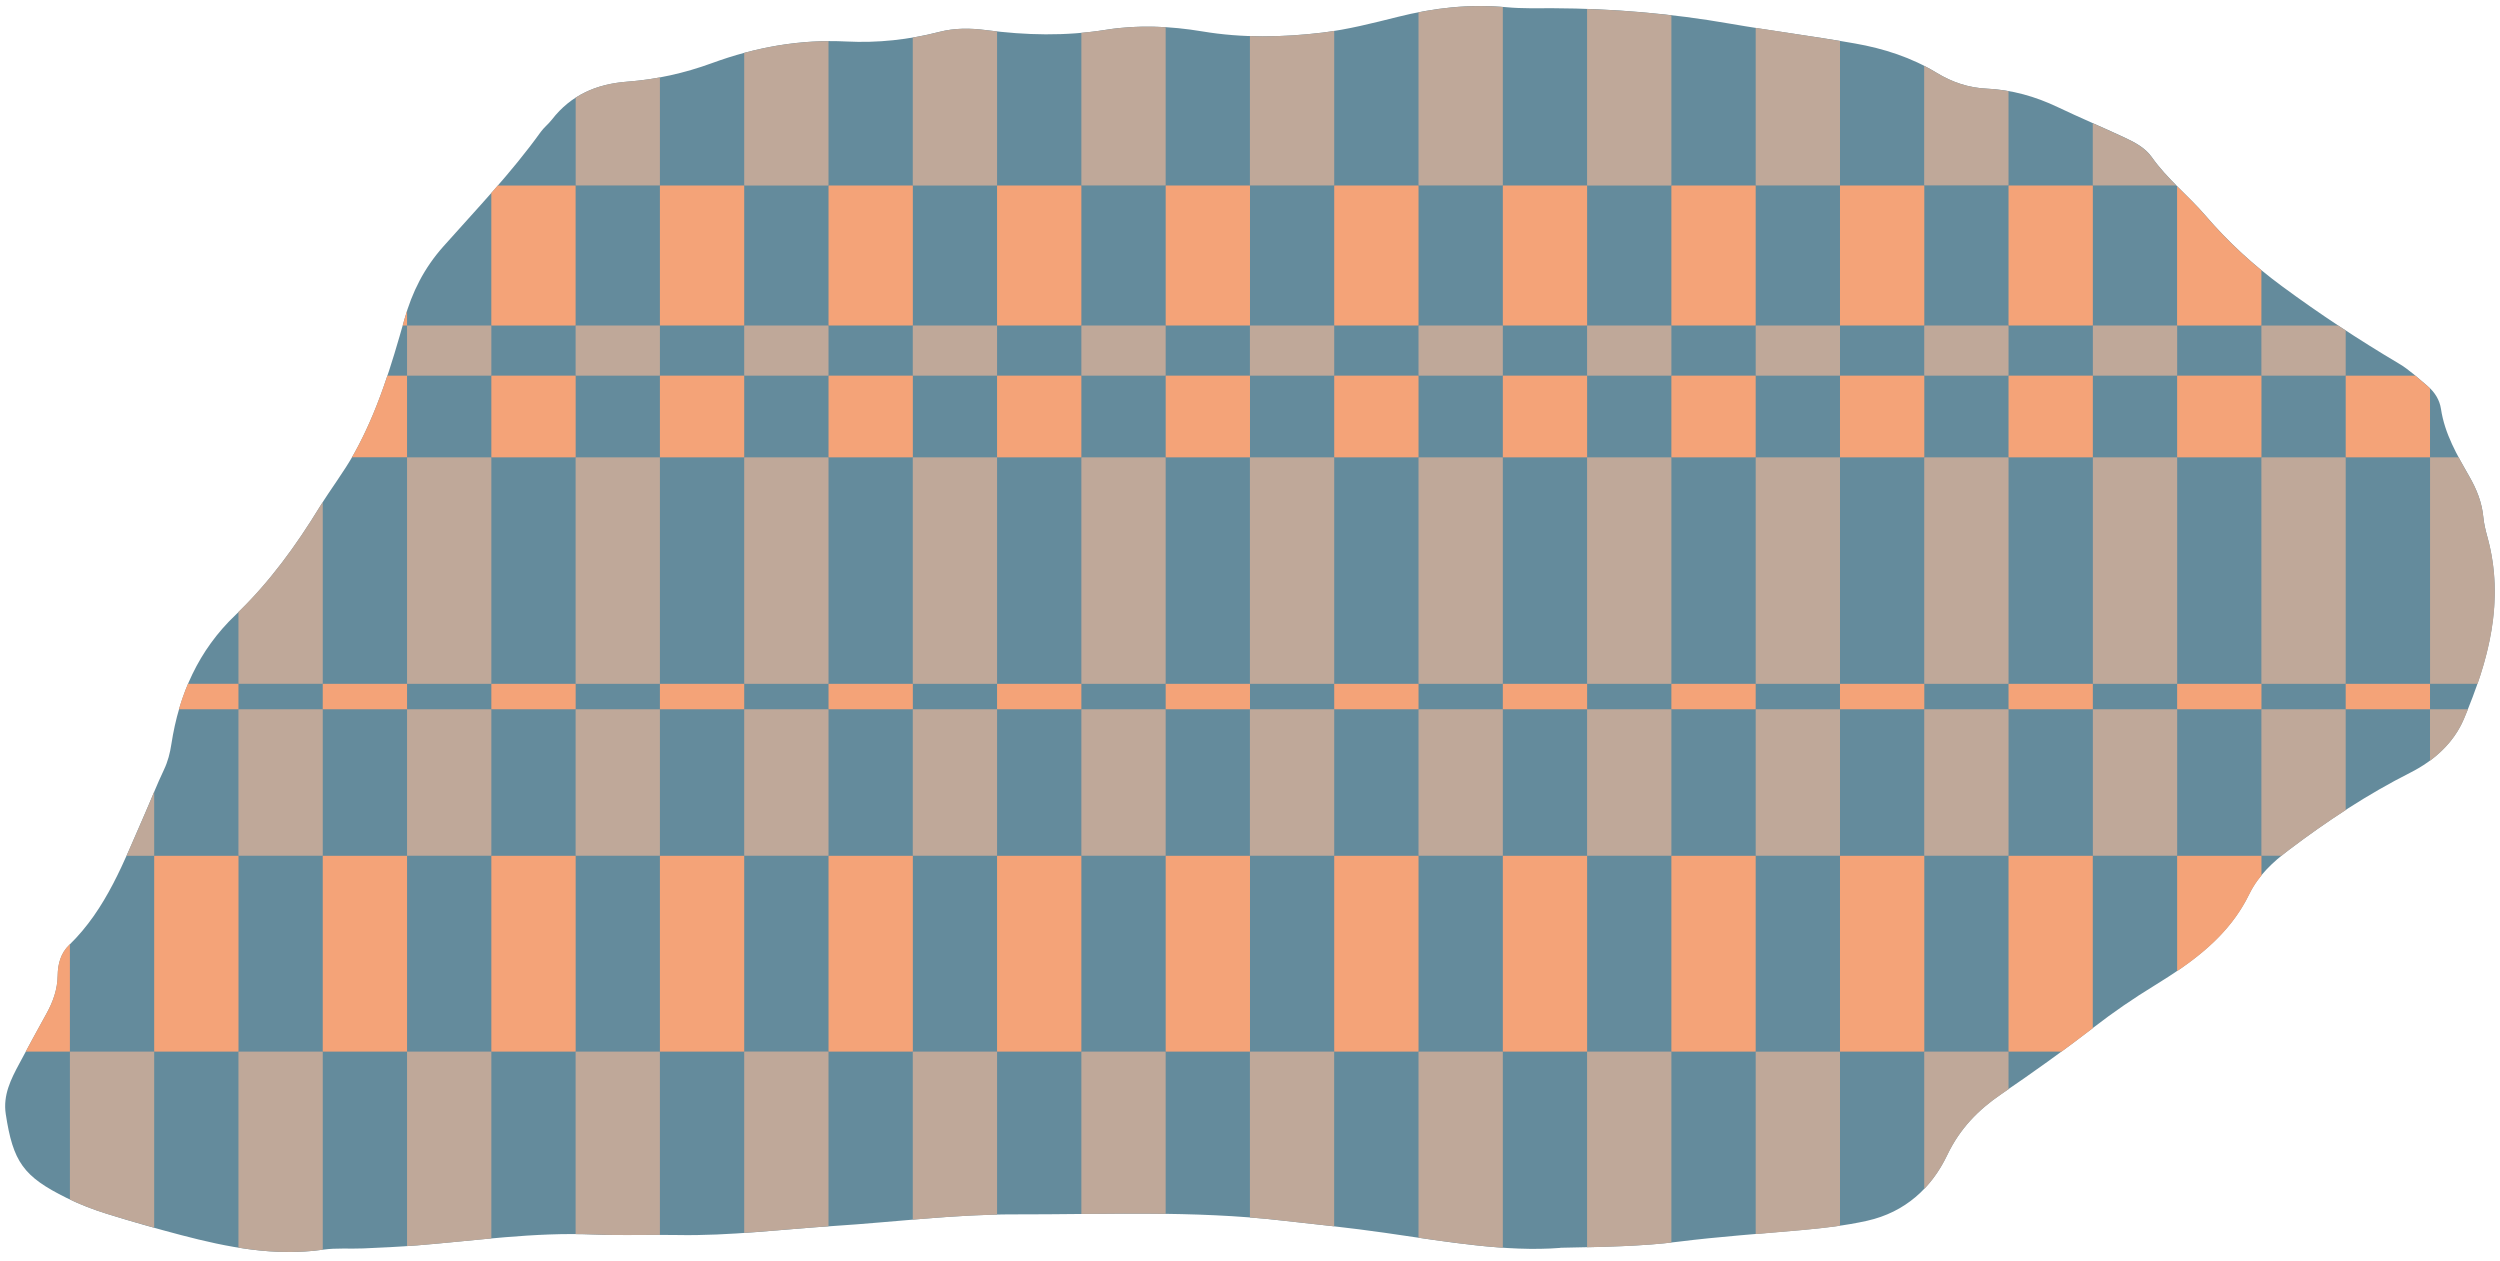
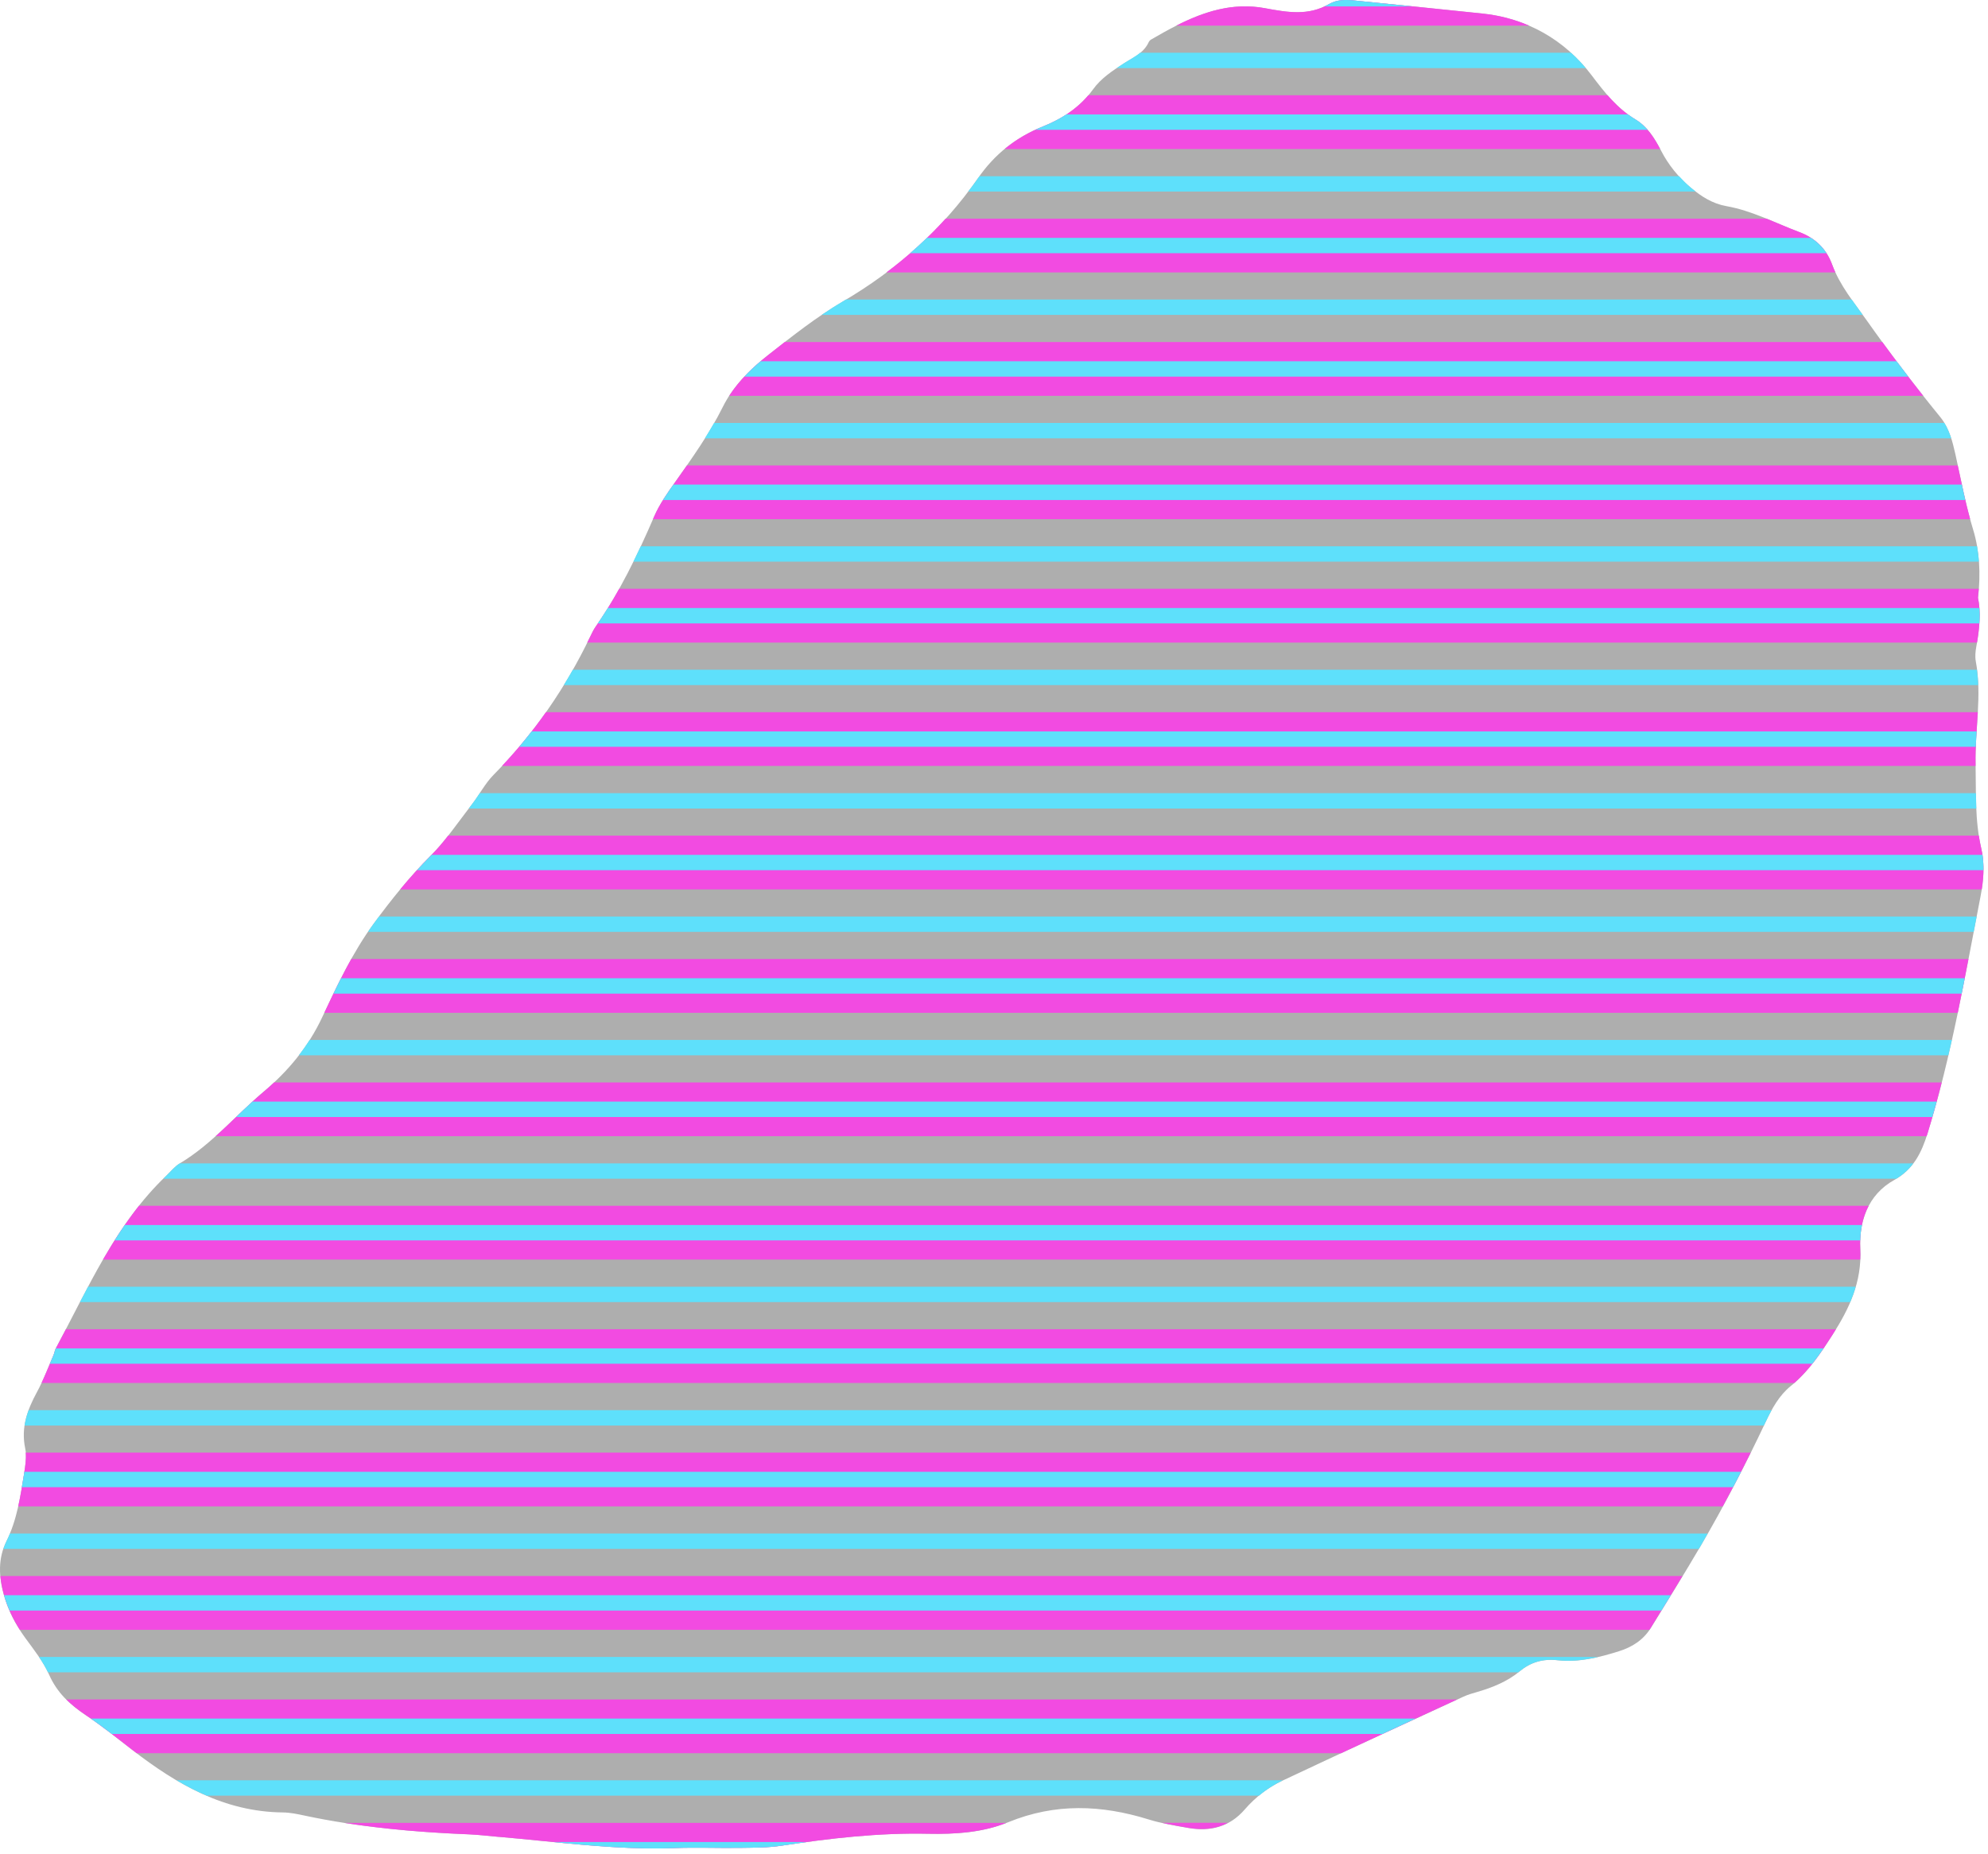
- <svg xmlns="http://www.w3.org/2000/svg" width="242" height="122" viewBox="0 0 242 122" fill="none">
-   <path d="M151.048 120.796C145.782 121.213 139.917 120.179 134.047 119.334C130.734 118.854 127.411 118.523 124.087 118.146C115.464 117.158 106.824 117.569 98.189 117.552C92.353 117.541 86.562 118.3 80.748 118.671C75.689 118.997 70.646 119.648 65.558 119.551C62.857 119.499 60.156 119.614 57.454 119.499C51.709 119.26 46.038 120.093 40.339 120.556C38.62 120.693 36.89 120.773 35.165 120.847C33.869 120.904 32.556 120.784 31.282 120.967C26.571 121.635 22.036 120.739 17.53 119.557C15.126 118.923 12.739 118.249 10.369 117.506C9.033 117.09 7.708 116.587 6.457 115.964C2.249 113.886 1.266 112.475 0.558 107.844C0.278 106.011 1.055 104.469 1.877 102.944C2.745 101.328 3.613 99.712 4.504 98.113C5.144 96.959 5.567 95.754 5.584 94.424C5.601 93.304 5.881 92.271 6.703 91.471C10.295 87.982 11.991 83.396 13.944 78.959C14.595 77.48 15.178 75.966 15.874 74.504C16.251 73.711 16.457 72.9 16.588 72.037C17.331 67.212 19.204 62.952 22.807 59.52C26.034 56.447 28.632 52.861 30.945 49.08C32.013 47.333 33.269 45.717 34.274 43.918C36.564 39.812 37.889 35.369 39.151 30.903C39.9 28.253 41.042 25.969 42.909 23.867C46.13 20.241 49.505 16.729 52.343 12.771C52.657 12.337 53.103 11.995 53.428 11.572C55.273 9.191 57.757 8.129 60.704 7.906C63.519 7.695 66.254 7.084 68.91 6.113C73.119 4.571 77.436 3.788 81.93 4.017C84.969 4.171 87.972 3.846 90.919 3.086C92.415 2.703 93.906 2.715 95.419 2.909C99.291 3.417 103.129 3.514 107.029 2.886C110.113 2.389 113.271 2.521 116.389 3.04C120.255 3.691 124.173 3.617 128.016 3.155C130.443 2.863 132.882 2.241 135.275 1.641C138.769 0.762 142.253 0.362 145.839 0.699C147.341 0.842 148.86 0.79 150.374 0.796C156.102 0.819 161.812 1.304 167.437 2.287C171.481 2.989 175.547 3.497 179.578 4.211C182.331 4.696 185.032 5.559 187.465 7.044C188.973 7.963 190.56 8.5 192.348 8.58C194.746 8.694 197.019 9.334 199.195 10.373C201.336 11.395 203.529 12.315 205.677 13.32C206.659 13.777 207.664 14.313 208.286 15.198C209.788 17.334 211.844 18.939 213.523 20.898C215.705 23.439 218.154 25.683 220.879 27.694C224.533 30.389 228.308 32.879 232.209 35.192C233.219 35.791 234.099 36.62 235.007 37.385C235.681 37.956 236.155 38.71 236.286 39.583C236.646 41.999 237.851 44.061 239.027 46.116C239.741 47.361 240.249 48.623 240.386 50.057C240.449 50.696 240.603 51.336 240.775 51.959C242.482 58.155 240.889 63.957 238.502 69.588C237.525 71.895 235.635 73.619 233.345 74.779C229.188 76.88 225.316 79.427 221.604 82.237C220.039 83.419 218.6 84.744 217.732 86.531C215.75 90.62 212.238 93.133 208.543 95.406C206.51 96.651 204.569 97.981 202.684 99.438C199.783 101.682 196.785 103.818 193.752 105.885C191.48 107.438 189.715 109.237 188.481 111.818C186.962 115.005 184.41 117.346 180.743 118.169C178.625 118.643 176.489 118.877 174.336 119.071C170.361 119.431 166.375 119.705 162.418 120.202C158.866 120.653 155.314 120.693 151.042 120.784L151.048 120.796Z" fill="#648B9C" />
-   <path d="M104.676 17.957H96.516V31.509H104.676V17.957Z" fill="#F4A378" />
-   <path d="M104.676 66.195H96.516V68.657H104.676V66.195Z" fill="#F4A378" />
-   <path d="M137.313 66.195H129.152V68.657H137.313V66.195Z" fill="#F4A378" />
-   <path d="M88.362 66.195H80.201V68.657H88.362V66.195Z" fill="#F4A378" />
-   <path d="M104.676 82.842H96.516V101.796H104.676V82.842Z" fill="#F4A378" />
-   <path d="M88.362 82.842H80.201V101.796H88.362V82.842Z" fill="#F4A378" />
-   <path d="M120.999 82.842H112.838V101.796H120.999V82.842Z" fill="#F4A378" />
-   <path d="M88.362 17.957H80.201V31.509H88.362V17.957Z" fill="#F4A378" />
-   <path d="M137.313 36.362H129.152V44.272H137.313V36.362Z" fill="#F4A378" />
-   <path d="M137.313 17.957H129.152V31.509H137.313V17.957Z" fill="#F4A378" />
-   <path d="M120.999 17.957H112.838V31.509H120.999V17.957Z" fill="#F4A378" />
-   <path d="M120.999 36.362H112.838V44.272H120.999V36.362Z" fill="#F4A378" />
-   <path d="M120.999 66.195H112.838V68.657H120.999V66.195Z" fill="#F4A378" />
-   <path d="M104.676 36.362H96.516V44.272H104.676V36.362Z" fill="#F4A378" />
-   <path d="M39.403 82.842H31.242V101.796H39.403V82.842Z" fill="#F4A378" />
-   <path d="M23.086 82.842H14.926V101.796H23.086V82.842Z" fill="#F4A378" />
-   <path d="M55.723 66.195H47.562V68.657H55.723V66.195Z" fill="#F4A378" />
-   <path d="M55.723 36.362H47.562V44.272H55.723V36.362Z" fill="#F4A378" />
-   <path d="M55.719 31.509V17.957H48.187C47.981 18.197 47.77 18.437 47.559 18.677V31.509H55.719Z" fill="#F4A378" />
-   <path d="M194.426 82.842V101.796H199.56C200.576 101.048 201.587 100.3 202.581 99.529V82.842H194.42H194.426Z" fill="#F4A378" />
-   <path d="M72.04 66.195H63.879V68.657H72.04V66.195Z" fill="#F4A378" />
-   <path d="M55.723 82.842H47.562V101.796H55.723V82.842Z" fill="#F4A378" />
-   <path d="M72.04 82.842H63.879V101.796H72.04V82.842Z" fill="#F4A378" />
-   <path d="M88.362 36.362H80.201V44.272H88.362V36.362Z" fill="#F4A378" />
-   <path d="M72.04 36.362H63.879V44.272H72.04V36.362Z" fill="#F4A378" />
-   <path d="M72.04 17.957H63.879V31.509H72.04V17.957Z" fill="#F4A378" />
-   <path d="M39.403 66.195H31.242V68.657H39.403V66.195Z" fill="#F4A378" />
-   <path d="M218.909 66.195H210.748V68.657H218.909V66.195Z" fill="#F4A378" />
-   <path d="M235.225 66.195H227.064V68.657H235.225V66.195Z" fill="#F4A378" />
-   <path d="M218.909 36.362H210.748V44.272H218.909V36.362Z" fill="#F4A378" />
-   <path d="M202.586 36.362H194.426V44.272H202.586V36.362Z" fill="#F4A378" />
-   <path d="M202.586 17.957H194.426V31.509H202.586V17.957Z" fill="#F4A378" />
-   <path d="M202.586 66.195H194.426V68.657H202.586V66.195Z" fill="#F4A378" />
-   <path d="M210.748 82.842V94.006C213.598 92.07 216.156 89.815 217.738 86.548C218.058 85.891 218.452 85.297 218.909 84.749V82.842H210.748Z" fill="#F4A378" />
-   <path d="M137.313 82.842H129.152V101.796H137.313V82.842Z" fill="#F4A378" />
-   <path d="M5.578 94.423C5.561 95.754 5.138 96.959 4.498 98.112C3.819 99.334 3.151 100.568 2.488 101.796H6.766V91.397C6.766 91.397 6.72 91.442 6.697 91.465C5.875 92.264 5.595 93.298 5.578 94.418V94.423Z" fill="#F4A378" />
-   <path d="M39.402 36.362H37.5C36.638 38.955 35.621 41.49 34.274 43.912C34.205 44.032 34.131 44.146 34.057 44.266H39.402V36.356V36.362Z" fill="#F4A378" />
-   <path d="M218.903 31.508V26.168C216.955 24.564 215.162 22.822 213.523 20.914C212.655 19.904 211.684 18.978 210.742 18.036V31.514H218.903V31.508Z" fill="#F4A378" />
-   <path d="M233.792 36.362H227.064V44.272H235.225V37.613C235.151 37.544 235.088 37.465 235.008 37.396C234.603 37.053 234.203 36.699 233.792 36.362Z" fill="#F4A378" />
-   <path d="M38.975 31.509H39.403V30.081C39.317 30.349 39.232 30.624 39.152 30.903C39.094 31.109 39.037 31.309 38.98 31.509H38.975Z" fill="#F4A378" />
-   <path d="M23.082 68.657V66.195H18.194C17.857 66.995 17.566 67.817 17.32 68.657H23.082Z" fill="#F4A378" />
-   <path d="M153.633 82.842H145.473V101.796H153.633V82.842Z" fill="#F4A378" />
-   <path d="M186.272 82.842H178.111V101.796H186.272V82.842Z" fill="#F4A378" />
-   <path d="M153.633 66.195H145.473V68.657H153.633V66.195Z" fill="#F4A378" />
-   <path d="M153.633 36.362H145.473V44.272H153.633V36.362Z" fill="#F4A378" />
-   <path d="M169.95 17.957H161.789V31.509H169.95V17.957Z" fill="#F4A378" />
-   <path d="M153.633 17.957H145.473V31.509H153.633V17.957Z" fill="#F4A378" />
-   <path d="M169.95 36.362H161.789V44.272H169.95V36.362Z" fill="#F4A378" />
-   <path d="M186.272 17.957H178.111V31.509H186.272V17.957Z" fill="#F4A378" />
-   <path d="M186.272 66.195H178.111V68.657H186.272V66.195Z" fill="#F4A378" />
-   <path d="M169.95 82.842H161.789V101.796H169.95V82.842Z" fill="#F4A378" />
-   <path d="M186.272 36.362H178.111V44.272H186.272V36.362Z" fill="#F4A378" />
-   <path d="M169.95 66.195H161.789V68.657H169.95V66.195Z" fill="#F4A378" />
-   <path d="M112.836 31.509H104.676V36.363H112.836V31.509Z" fill="#BFA899" />
-   <path d="M112.836 44.272H104.676V66.195H112.836V44.272Z" fill="#BFA899" />
-   <path d="M112.836 68.656H104.676V82.836H112.836V68.656Z" fill="#BFA899" />
-   <path d="M120.992 101.796V117.849C122.02 117.929 123.054 118.026 124.082 118.146C125.772 118.34 127.462 118.523 129.147 118.711V101.796H120.986H120.992Z" fill="#BFA899" />
-   <path d="M96.516 31.509H88.356V36.363H96.516V31.509Z" fill="#BFA899" />
-   <path d="M104.676 101.796V117.512C107.394 117.483 110.118 117.46 112.836 117.5V101.796H104.676Z" fill="#BFA899" />
-   <path d="M96.516 44.272H88.356V66.195H96.516V44.272Z" fill="#BFA899" />
-   <path d="M96.516 68.656H88.356V82.836H96.516V68.656Z" fill="#BFA899" />
-   <path d="M145.473 31.509H137.312V36.363H145.473V31.509Z" fill="#BFA899" />
-   <path d="M145.473 68.656H137.312V82.836H145.473V68.656Z" fill="#BFA899" />
-   <path d="M129.153 44.272H120.992V66.195H129.153V44.272Z" fill="#BFA899" />
-   <path d="M145.473 44.272H137.312V66.195H145.473V44.272Z" fill="#BFA899" />
-   <path d="M137.312 101.796V119.813C140.082 120.219 142.818 120.596 145.473 120.778V101.796H137.312Z" fill="#BFA899" />
-   <path d="M129.153 31.509H120.992V36.363H129.153V31.509Z" fill="#BFA899" />
-   <path d="M129.153 68.656H120.992V82.836H129.153V68.656Z" fill="#BFA899" />
-   <path d="M23.082 101.796V120.773C25.76 121.207 28.473 121.361 31.243 120.973V101.796H23.082Z" fill="#BFA899" />
-   <path d="M88.356 101.796V118.06C91.074 117.832 93.786 117.632 96.516 117.575V101.796H88.356Z" fill="#BFA899" />
-   <path d="M47.563 44.272H39.402V66.195H47.563V44.272Z" fill="#BFA899" />
-   <path d="M47.563 68.656H39.402V82.836H47.563V68.656Z" fill="#BFA899" />
-   <path d="M47.563 31.509H39.402V36.363H47.563V31.509Z" fill="#BFA899" />
-   <path d="M153.629 101.796V120.738C156.559 120.67 159.191 120.579 161.79 120.282V101.796H153.629Z" fill="#BFA899" />
-   <path d="M31.243 68.656H23.082V82.836H31.243V68.656Z" fill="#BFA899" />
-   <path d="M39.402 101.796V120.618C39.716 120.596 40.025 120.584 40.339 120.556C42.749 120.362 45.153 120.099 47.563 119.882V101.796H39.402Z" fill="#BFA899" />
-   <path d="M55.719 101.796V119.465C56.295 119.465 56.872 119.476 57.455 119.499C59.596 119.591 61.738 119.539 63.879 119.539V101.796H55.719Z" fill="#BFA899" />
-   <path d="M80.2 31.509H72.039V36.363H80.2V31.509Z" fill="#BFA899" />
-   <path d="M80.2 68.656H72.039V82.836H80.2V68.656Z" fill="#BFA899" />
-   <path d="M80.2 44.272H72.039V66.195H80.2V44.272Z" fill="#BFA899" />
-   <path d="M63.879 31.509H55.719V36.363H63.879V31.509Z" fill="#BFA899" />
-   <path d="M72.039 101.796V119.345C74.763 119.156 77.476 118.894 80.2 118.705V101.79H72.039V101.796Z" fill="#BFA899" />
-   <path d="M63.879 44.272H55.719V66.195H63.879V44.272Z" fill="#BFA899" />
-   <path d="M63.879 68.656H55.719V82.836H63.879V68.656Z" fill="#BFA899" />
-   <path d="M6.766 101.796V116.113C7.925 116.661 9.141 117.124 10.363 117.506C11.877 117.98 13.396 118.42 14.926 118.842V101.796H6.766Z" fill="#BFA899" />
-   <path d="M194.426 17.956V8.825C193.741 8.705 193.05 8.619 192.342 8.585C190.56 8.499 188.967 7.968 187.459 7.043C187.065 6.803 186.665 6.586 186.26 6.375V17.945H194.42L194.426 17.956Z" fill="#BFA899" />
-   <path d="M178.112 17.956V3.971C175.399 3.52 172.675 3.131 169.951 2.703V17.956H178.112Z" fill="#BFA899" />
-   <path d="M161.79 17.957V1.481C159.083 1.167 156.359 0.967 153.629 0.87V17.957H161.79Z" fill="#BFA899" />
-   <path d="M218.902 31.509V36.363H227.063V31.994C226.812 31.834 226.56 31.674 226.315 31.509H218.902Z" fill="#BFA899" />
-   <path d="M210.666 17.956C209.816 17.094 208.988 16.209 208.279 15.21C207.657 14.324 206.652 13.788 205.67 13.331C204.647 12.851 203.614 12.394 202.58 11.932V17.951H210.666V17.956Z" fill="#BFA899" />
-   <path d="M240.779 51.975C240.608 51.353 240.448 50.713 240.391 50.074C240.254 48.646 239.746 47.378 239.032 46.133C238.678 45.516 238.324 44.9 237.993 44.272H235.229V66.195H239.831C241.408 61.632 242.15 56.926 240.785 51.97L240.779 51.975Z" fill="#BFA899" />
-   <path d="M238.897 68.656H235.225V73.636C236.658 72.579 237.817 71.243 238.508 69.604C238.64 69.29 238.771 68.976 238.897 68.662V68.656Z" fill="#BFA899" />
-   <path d="M145.473 17.956V0.676C142.709 0.453 140.008 0.664 137.312 1.195V17.956H145.473Z" fill="#BFA899" />
-   <path d="M31.243 66.195V48.606C31.14 48.766 31.037 48.92 30.94 49.075C28.696 52.747 26.177 56.225 23.082 59.234V66.195H31.243Z" fill="#BFA899" />
-   <path d="M63.88 17.956V7.494C62.829 7.688 61.772 7.825 60.704 7.905C58.843 8.042 57.169 8.522 55.725 9.453V17.951H63.885L63.88 17.956Z" fill="#BFA899" />
-   <path d="M14.926 76.64C14.601 77.416 14.281 78.193 13.944 78.958C13.373 80.249 12.825 81.557 12.248 82.841H14.926V76.64Z" fill="#BFA899" />
-   <path d="M96.516 17.957V3.046C96.151 3.006 95.785 2.966 95.42 2.915C93.906 2.715 92.416 2.704 90.92 3.092C90.069 3.309 89.218 3.492 88.356 3.634V17.957H96.516Z" fill="#BFA899" />
-   <path d="M112.836 17.957V2.635C110.889 2.515 108.947 2.583 107.029 2.892C106.241 3.017 105.458 3.109 104.676 3.177V17.951H112.836V17.957Z" fill="#BFA899" />
-   <path d="M129.153 17.956V2.988C128.776 3.051 128.393 3.114 128.016 3.16C125.692 3.439 123.345 3.571 120.992 3.497V17.956H129.153Z" fill="#BFA899" />
-   <path d="M161.79 44.272H153.629V66.195H161.79V44.272Z" fill="#BFA899" />
-   <path d="M80.2 17.957V3.982C77.419 4 74.706 4.399 72.039 5.119V17.957H80.2Z" fill="#BFA899" />
-   <path d="M186.266 101.796V115.09C187.162 114.154 187.899 113.052 188.487 111.83C189.721 109.248 191.48 107.444 193.758 105.896C193.981 105.742 194.204 105.588 194.426 105.434V101.796H186.266Z" fill="#BFA899" />
-   <path d="M178.112 31.509H169.951V36.363H178.112V31.509Z" fill="#BFA899" />
-   <path d="M178.112 68.656H169.951V82.836H178.112V68.656Z" fill="#BFA899" />
-   <path d="M227.063 44.272H218.902V66.195H227.063V44.272Z" fill="#BFA899" />
-   <path d="M161.79 31.509H153.629V36.363H161.79V31.509Z" fill="#BFA899" />
-   <path d="M161.79 68.656H153.629V82.836H161.79V68.656Z" fill="#BFA899" />
-   <path d="M169.951 101.796V119.459C171.413 119.334 172.881 119.214 174.343 119.082C175.605 118.968 176.861 118.837 178.112 118.654V101.802H169.951V101.796Z" fill="#BFA899" />
-   <path d="M178.112 44.272H169.951V66.195H178.112V44.272Z" fill="#BFA899" />
-   <path d="M210.749 68.656H202.588V82.836H210.749V68.656Z" fill="#BFA899" />
-   <path d="M210.749 31.509H202.588V36.363H210.749V31.509Z" fill="#BFA899" />
-   <path d="M218.902 68.656V82.836H220.861C221.107 82.636 221.352 82.436 221.609 82.248C223.385 80.9 225.201 79.621 227.063 78.416V68.656H218.902Z" fill="#BFA899" />
-   <path d="M194.426 31.509H186.266V36.363H194.426V31.509Z" fill="#BFA899" />
-   <path d="M210.749 44.272H202.588V66.195H210.749V44.272Z" fill="#BFA899" />
-   <path d="M194.426 44.272H186.266V66.195H194.426V44.272Z" fill="#BFA899" />
-   <path d="M194.426 68.656H186.266V82.836H194.426V68.656Z" fill="#BFA899" />
+ <svg xmlns="http://www.w3.org/2000/svg" width="178" height="166" viewBox="0 0 178 166" fill="none">
+   <path d="M177.1 53.509C177.385 54.855 177.24 56.377 176.955 57.899C176.876 58.33 176.828 58.79 176.906 59.215C177.482 62.289 176.822 65.357 176.888 68.425C176.943 70.954 176.809 73.476 177.398 75.98C177.725 77.375 177.61 78.842 177.337 80.249C175.948 87.373 174.736 94.534 172.589 101.495C172.05 103.241 171.304 104.739 169.624 105.666C167.199 107.006 166.453 109.438 166.568 111.845C166.714 114.834 165.562 117.223 164.082 119.533C163.021 121.182 161.918 122.856 160.347 124.123C159.292 124.972 158.656 126.154 158.092 127.349C156.303 131.126 154.387 134.843 152.271 138.451C150.828 140.919 149.318 143.344 147.82 145.775C147.16 146.849 146.165 147.503 144.959 147.879C143.164 148.443 141.339 148.898 139.453 148.686C138.149 148.54 137.052 148.868 136.082 149.668C134.948 150.602 133.638 151.129 132.256 151.53C131.831 151.651 131.407 151.772 131.007 151.96C125.616 154.452 120.22 156.926 114.848 159.46C113.55 160.073 112.404 160.946 111.452 162.049C110.094 163.62 108.354 164.056 106.377 163.705C105.189 163.493 103.982 163.299 102.836 162.941C98.61 161.631 94.475 161.467 90.267 163.195C88.03 164.117 85.55 164.281 83.118 164.226C78.698 164.129 74.332 164.626 69.979 165.293C68.79 165.475 67.566 165.469 66.359 165.487C64.376 165.518 62.394 165.433 60.417 165.506C55.118 165.7 49.891 164.948 44.634 164.499C43.755 164.426 42.882 164.311 42.003 164.275C37.055 164.075 32.131 163.632 27.281 162.601C26.638 162.462 25.977 162.322 25.322 162.316C20.09 162.262 15.857 159.818 11.88 156.744C10.491 155.671 9.115 154.561 7.654 153.585C6.247 152.645 5.107 151.59 4.398 149.983C3.876 148.795 3.027 147.74 2.251 146.673C1.402 145.503 0.747 144.26 0.353 142.859C-0.114 141.21 -0.192 139.579 0.578 138.026C1.524 136.116 1.821 134.049 2.154 131.993C2.275 131.242 2.409 130.435 2.257 129.714C1.863 127.846 2.445 126.263 3.306 124.675C3.882 123.62 4.307 122.48 4.786 121.37C4.87 121.17 4.895 120.94 4.998 120.746C7.908 115.349 10.328 109.638 14.887 105.296C15.287 104.914 15.639 104.46 16.1 104.187C18.968 102.477 21.084 99.894 23.6 97.778C25.813 95.916 27.614 93.746 28.857 91.084C30.209 88.198 31.567 85.311 33.465 82.71C35.024 80.576 36.667 78.539 38.54 76.659C39.929 75.271 41.038 73.603 42.251 72.039C42.924 71.172 43.434 70.159 44.197 69.389C47.793 65.751 50.643 61.61 52.85 57.008C52.989 56.711 53.135 56.407 53.323 56.135C55.475 53.054 57.088 49.689 58.574 46.251C59.047 45.154 59.768 44.147 60.459 43.165C61.981 41.007 63.515 38.854 64.698 36.483C65.65 34.561 67.135 33.094 68.784 31.796C70.943 30.099 73.089 28.395 75.478 26.994C80.275 24.181 84.385 20.537 87.569 15.953C89.073 13.788 90.97 12.29 93.408 11.32C95.154 10.623 96.724 9.586 97.858 8.016C98.58 7.009 99.599 6.342 100.617 5.687C101.442 5.154 102.388 4.772 102.842 3.796C102.885 3.699 102.964 3.602 103.055 3.547C106.214 1.71 109.476 0.03 113.277 0.74C115.278 1.116 117.152 1.443 119.025 0.358C119.705 -0.036 120.493 -0.03 121.275 0.048C125.101 0.424 128.933 0.819 132.753 1.219C136.652 1.625 140.084 3.523 142.533 6.773C143.667 8.276 144.801 9.72 146.456 10.714C147.511 11.351 148.172 12.406 148.73 13.497C149.397 14.789 150.3 15.892 151.404 16.82C152.338 17.602 153.344 18.245 154.587 18.463C156.885 18.869 158.941 19.973 161.093 20.785C162.524 21.319 163.518 22.265 164.046 23.696C164.743 25.587 166.011 27.097 167.157 28.716C169.248 31.681 171.449 34.555 173.741 37.368C174.523 38.333 174.821 39.521 175.087 40.709C175.591 42.959 175.991 45.215 176.67 47.434C177.24 49.301 177.355 51.326 177.113 53.521L177.1 53.509Z" fill="#AEAEAE" />
+   <path d="M58.574 46.251C58.538 46.336 58.501 46.415 58.465 46.5H176.403C175.967 44.905 175.633 43.292 175.288 41.685H61.503C61.157 42.183 60.811 42.674 60.46 43.165C59.762 44.147 59.047 45.154 58.574 46.251Z" fill="#F24BE1" />
+   <path d="M65.291 35.446H172.2C170.951 33.864 169.726 32.263 168.538 30.632H70.263C69.766 31.014 69.275 31.402 68.784 31.79C67.444 32.845 66.219 34.015 65.291 35.446Z" fill="#F24BE1" />
+   <path d="M176.886 68.602C176.886 68.541 176.886 68.486 176.886 68.426C176.85 66.88 177.001 65.334 177.086 63.781H48.882C47.694 65.467 46.378 67.074 44.947 68.596H176.892L176.886 68.602Z" fill="#F24BE1" />
+   <path d="M79.365 24.398H164.337C164.228 24.168 164.131 23.931 164.04 23.683C163.513 22.252 162.518 21.306 161.087 20.772C160.105 20.402 159.147 19.978 158.177 19.584H84.665C83.052 21.361 81.281 22.961 79.365 24.398Z" fill="#F24BE1" />
+   <path d="M35.836 79.654H177.44C177.634 78.436 177.676 77.18 177.397 75.98C177.306 75.598 177.24 75.216 177.179 74.834H40.129C39.632 75.471 39.116 76.089 38.546 76.653C37.588 77.611 36.691 78.612 35.836 79.648V79.654Z" fill="#F24BE1" />
+   <path d="M104.029 163.244C104.805 163.42 105.594 163.553 106.376 163.693C107.686 163.923 108.892 163.802 109.947 163.244H104.029Z" fill="#F24BE1" />
+   <path d="M119.018 0.352C117.15 1.437 115.277 1.104 113.27 0.734C110.365 0.194 107.782 1.043 105.314 2.298H136.917C135.607 1.728 134.206 1.364 132.745 1.213C128.925 0.813 125.093 0.425 121.267 0.043C120.479 -0.036 119.697 -0.042 119.018 0.352Z" fill="#F24BE1" />
+   <path d="M93.407 11.314C92.11 11.83 90.964 12.503 89.951 13.346H148.645C148.099 12.309 147.456 11.314 146.444 10.708C145.461 10.114 144.661 9.362 143.933 8.531H97.445C96.354 9.817 94.947 10.702 93.407 11.314Z" fill="#F24BE1" />
+   <path d="M52.849 57.008C52.764 57.19 52.667 57.366 52.576 57.548H177.015C177.257 56.141 177.36 54.746 177.1 53.51C177.13 53.249 177.154 52.988 177.172 52.733H55.438C54.789 53.898 54.092 55.038 53.322 56.135C53.134 56.402 52.995 56.711 52.849 57.008Z" fill="#F24BE1" />
+   <path d="M11.884 156.738C11.999 156.829 12.12 156.92 12.241 157.011H120.078C123.541 155.398 127.009 153.797 130.477 152.196H5.936C6.445 152.706 7.027 153.16 7.658 153.585C9.119 154.561 10.495 155.665 11.884 156.744V156.738Z" fill="#F24BE1" />
+   <path d="M1.777 145.958H147.686C147.729 145.897 147.777 145.837 147.813 145.77C148.765 144.23 149.711 142.69 150.645 141.144H0.037C0.086 141.707 0.195 142.283 0.358 142.853C0.674 143.975 1.159 144.994 1.777 145.958Z" fill="#F24BE1" />
+   <path d="M2.158 131.988C2.001 132.964 1.843 133.94 1.631 134.904H154.252C155.113 133.316 155.95 131.709 156.756 130.09H2.304C2.352 130.708 2.255 131.363 2.152 131.988H2.158Z" fill="#F24BE1" />
+   <path d="M44.633 164.499C49.884 164.948 55.117 165.7 60.416 165.506C62.393 165.433 64.376 165.518 66.359 165.487C67.565 165.469 68.79 165.475 69.978 165.293C74.338 164.626 78.698 164.129 83.118 164.226C85.495 164.275 87.914 164.117 90.109 163.25H30.797C34.502 163.832 38.243 164.129 42.002 164.281C42.881 164.317 43.754 164.432 44.633 164.505V164.499Z" fill="#F24BE1" />
+   <path d="M166.561 112.803C166.573 112.487 166.579 112.172 166.561 111.845C166.494 110.505 166.7 109.152 167.313 107.988H12.442C11.236 109.51 10.193 111.129 9.223 112.803H166.561Z" fill="#F24BE1" />
+   <path d="M19.307 101.756H172.504C172.534 101.671 172.564 101.586 172.589 101.495C173.055 99.985 173.468 98.463 173.856 96.941H24.539C24.236 97.226 23.927 97.505 23.606 97.772C22.114 99.033 20.762 100.452 19.307 101.756Z" fill="#F24BE1" />
+   <path d="M175.294 90.702C175.627 89.101 175.942 87.495 176.252 85.888H31.452C30.573 87.452 29.803 89.077 29.039 90.702H175.294Z" fill="#F24BE1" />
+   <path d="M4.792 121.364C4.428 122.189 4.101 123.038 3.719 123.856H160.651C162.064 122.625 163.094 121.073 164.083 119.533C164.186 119.369 164.283 119.206 164.386 119.042H5.902C5.604 119.612 5.307 120.182 5.004 120.746C4.901 120.934 4.877 121.17 4.792 121.37V121.364Z" fill="#F24BE1" />
+   <path d="M177.226 55.831C177.257 55.365 177.263 54.904 177.226 54.455H54.419C54.128 54.922 53.831 55.377 53.522 55.831H177.226Z" fill="#5EE0FB" />
+   <path d="M66.644 33.731H170.868C170.516 33.276 170.164 32.815 169.819 32.355H68.1C67.59 32.785 67.099 33.246 66.644 33.731Z" fill="#5EE0FB" />
+   <path d="M37.334 77.933H177.592C177.592 77.472 177.574 77.011 177.507 76.557H38.638C38.607 76.587 38.577 76.623 38.547 76.66C38.128 77.078 37.728 77.502 37.334 77.933Z" fill="#5EE0FB" />
+   <path d="M177.184 50.302C177.154 49.835 177.093 49.374 177.02 48.926H57.372C57.154 49.387 56.935 49.847 56.711 50.302H177.184Z" fill="#5EE0FB" />
+   <path d="M41.979 72.409H176.955C176.937 71.948 176.925 71.493 176.919 71.032H42.955C42.731 71.378 42.5 71.717 42.252 72.039C42.161 72.16 42.07 72.287 41.973 72.409H41.979Z" fill="#5EE0FB" />
+   <path d="M176.905 66.879C176.923 66.418 176.948 65.964 176.978 65.503H47.604C47.24 65.97 46.87 66.425 46.488 66.879H176.911H176.905Z" fill="#5EE0FB" />
+   <path d="M177.124 61.356C177.106 60.895 177.069 60.44 177.009 59.98H51.291C51.03 60.446 50.757 60.901 50.478 61.356H177.124Z" fill="#5EE0FB" />
+   <path d="M175.966 44.778C175.863 44.317 175.754 43.862 175.657 43.401H60.289C59.974 43.85 59.658 44.311 59.361 44.778H175.966Z" fill="#5EE0FB" />
+   <path d="M111.883 0.576C111.628 0.564 111.379 0.57 111.131 0.576H111.883Z" fill="#5EE0FB" />
+   <path d="M99.979 6.1H141.992C141.573 5.603 141.131 5.148 140.664 4.724H102.089C101.64 5.093 101.107 5.36 100.609 5.682C100.397 5.821 100.185 5.961 99.973 6.1H99.979Z" fill="#5EE0FB" />
+   <path d="M119.019 0.352C118.868 0.443 118.716 0.503 118.564 0.576H126.501C124.755 0.4 123.015 0.218 121.269 0.043C120.48 -0.036 119.698 -0.042 119.019 0.352Z" fill="#5EE0FB" />
+   <path d="M92.697 11.623H147.522C147.213 11.266 146.861 10.95 146.449 10.702C146.213 10.562 145.988 10.405 145.77 10.247H95.474C94.826 10.671 94.134 11.023 93.407 11.314C93.164 11.411 92.928 11.514 92.697 11.623Z" fill="#5EE0FB" />
+   <path d="M163.542 22.677C163.178 22.119 162.711 21.665 162.147 21.301H82.99C82.499 21.774 82.002 22.235 81.486 22.677H163.536H163.542Z" fill="#5EE0FB" />
+   <path d="M73.568 28.201H166.787C166.453 27.74 166.12 27.285 165.792 26.824H75.739C75.648 26.879 75.563 26.933 75.478 26.988C74.823 27.37 74.193 27.782 73.574 28.201H73.568Z" fill="#5EE0FB" />
+   <path d="M86.684 17.154H151.828C151.683 17.044 151.543 16.929 151.398 16.814C151.016 16.493 150.67 16.141 150.337 15.783H87.702C87.66 15.844 87.611 15.898 87.575 15.959C87.29 16.371 86.987 16.765 86.684 17.16V17.154Z" fill="#5EE0FB" />
+   <path d="M174.703 39.254C174.552 38.775 174.358 38.308 174.091 37.878H63.938C63.671 38.345 63.398 38.8 63.113 39.254H174.71H174.703Z" fill="#5EE0FB" />
+   <path d="M157.933 127.664C157.981 127.555 158.036 127.452 158.084 127.349C158.254 126.991 158.43 126.64 158.624 126.288H2.565C2.401 126.737 2.274 127.192 2.201 127.664H157.933Z" fill="#5EE0FB" />
+   <path d="M0.305 138.711H152.107C152.162 138.62 152.216 138.529 152.271 138.445C152.483 138.081 152.689 137.705 152.901 137.335H0.893C0.796 137.565 0.699 137.796 0.584 138.02C0.468 138.251 0.384 138.481 0.305 138.711Z" fill="#5EE0FB" />
+   <path d="M135.94 149.766C135.983 149.73 136.031 149.699 136.074 149.663C137.05 148.863 138.141 148.535 139.445 148.681C140.688 148.82 141.907 148.669 143.107 148.39H3.492C3.789 148.832 4.062 149.293 4.293 149.766H135.946H135.94Z" fill="#5EE0FB" />
+   <path d="M1.961 133.188H155.176C155.419 132.733 155.649 132.272 155.886 131.812H2.185C2.173 131.872 2.167 131.933 2.155 131.987C2.088 132.388 2.028 132.788 1.955 133.188H1.961Z" fill="#5EE0FB" />
+   <path d="M32.943 83.457H176.718C176.803 82.996 176.894 82.541 176.985 82.08H33.938C33.78 82.286 33.623 82.492 33.471 82.705C33.289 82.953 33.119 83.202 32.949 83.457H32.943Z" fill="#5EE0FB" />
+   <path d="M60.416 165.506C62.393 165.434 64.376 165.519 66.359 165.488C67.565 165.47 68.79 165.476 69.978 165.294C70.736 165.179 71.488 165.07 72.246 164.967H49.49C53.122 165.325 56.754 165.646 60.416 165.512V165.506Z" fill="#5EE0FB" />
+   <path d="M112.719 160.813C113.368 160.273 114.078 159.812 114.842 159.449C114.854 159.449 114.86 159.437 114.872 159.437H15.809C16.682 159.952 17.579 160.413 18.501 160.813H112.719Z" fill="#5EE0FB" />
+   <path d="M123.771 155.288C124.766 154.828 125.76 154.373 126.748 153.912H8.137C8.773 154.355 9.398 154.816 10.016 155.288H123.777H123.771Z" fill="#5EE0FB" />
+   <path d="M148.758 144.235C149.043 143.774 149.322 143.319 149.607 142.858H0.357C0.491 143.337 0.667 143.792 0.861 144.235H148.758Z" fill="#5EE0FB" />
+   <path d="M174.449 94.509C174.558 94.048 174.662 93.594 174.765 93.133H27.728C27.425 93.606 27.097 94.067 26.758 94.509H174.449Z" fill="#5EE0FB" />
+   <path d="M173.014 100.034C173.147 99.573 173.281 99.118 173.408 98.657H22.6C22.109 99.106 21.624 99.573 21.139 100.034H173.008H173.014Z" fill="#5EE0FB" />
+   <path d="M175.645 88.986C175.736 88.525 175.827 88.07 175.918 87.609H30.537C30.306 88.064 30.076 88.525 29.852 88.986H175.639H175.645Z" fill="#5EE0FB" />
+   <path d="M14.892 105.296C14.801 105.381 14.716 105.472 14.625 105.563H169.787C170.417 105.181 170.914 104.72 171.314 104.187H16.105C15.644 104.459 15.292 104.92 14.892 105.296Z" fill="#5EE0FB" />
+   <path d="M165.665 116.61C165.853 116.161 166.022 115.706 166.156 115.233H7.884C7.641 115.688 7.399 116.149 7.162 116.61H165.665Z" fill="#5EE0FB" />
+   <path d="M4.463 122.134H162.268C162.62 121.692 162.953 121.231 163.275 120.758H4.996C4.899 120.946 4.875 121.17 4.79 121.364C4.681 121.619 4.572 121.88 4.463 122.134Z" fill="#5EE0FB" />
+   <path d="M166.561 111.087C166.573 110.62 166.622 110.16 166.719 109.711H11.169C10.854 110.16 10.557 110.62 10.266 111.087H166.567H166.561Z" fill="#5EE0FB" />
</svg>
